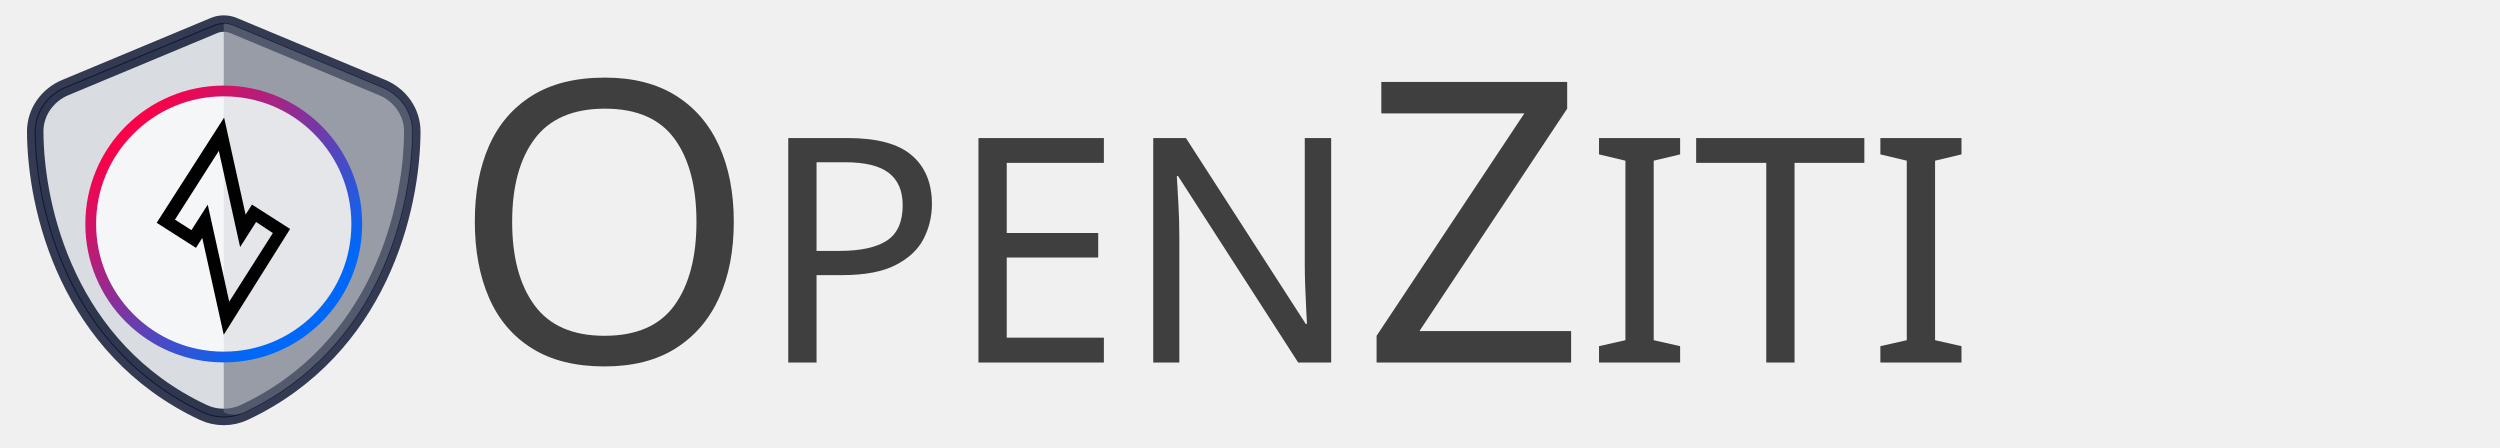
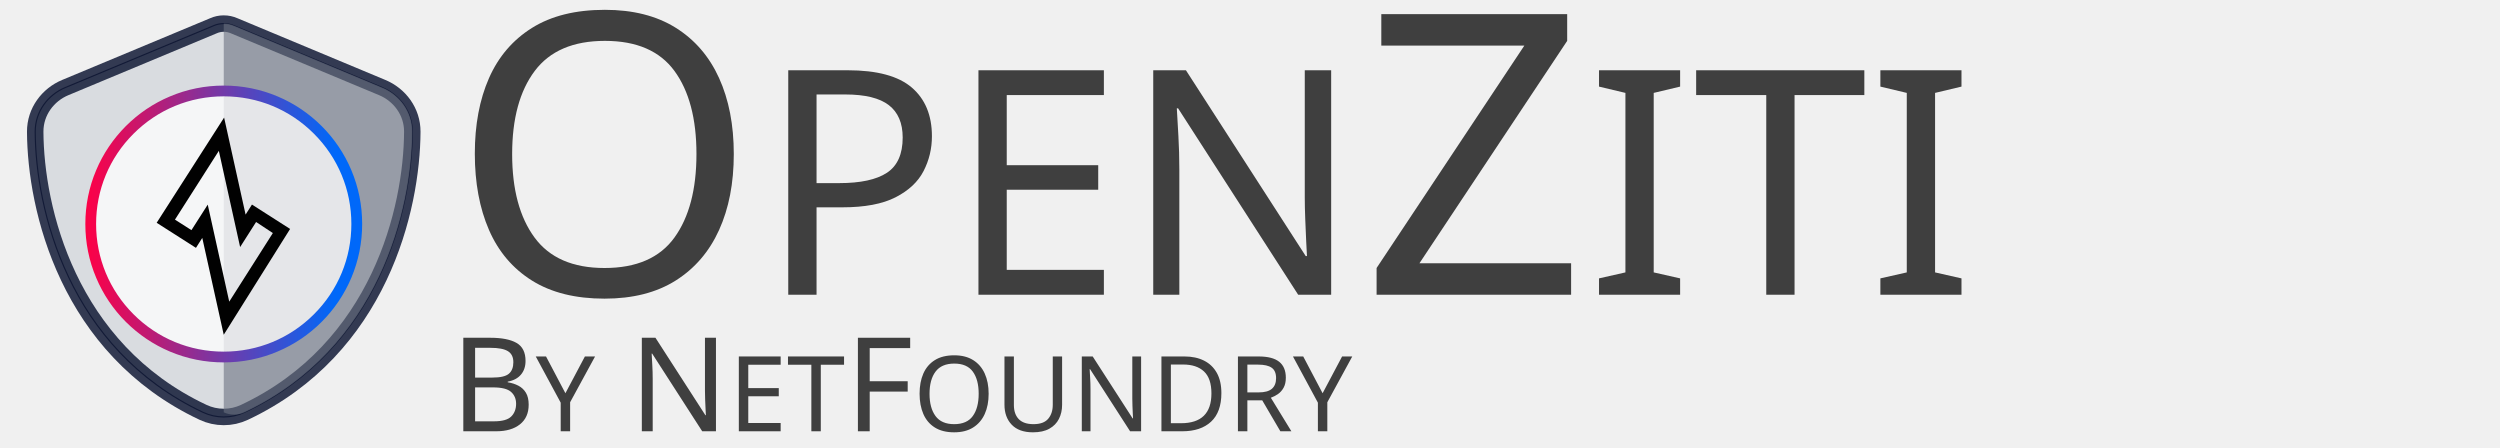
- <svg xmlns="http://www.w3.org/2000/svg" width="53.016in" height="9.5in" viewBox="0 0 3817.12 684" xml:space="preserve" color-interpolation-filters="sRGB" class="st11">
-   <style type="text/css">
+ <svg xmlns="http://www.w3.org/2000/svg" width="53.016in" height="9.5in" viewBox="0 0 3817.12 684" xml:space="preserve" color-interpolation-filters="sRGB" class="st13" version="1.1" id="svg22">
+   <style type="text/css" id="style1">
	
- 		.st1 {}
+ 		.st1 {fill:#789440;stroke:#789440;stroke-linecap:round;stroke-linejoin:round;stroke-width:0.75}
		.st2 {fill:none;stroke:none;stroke-linecap:round;stroke-linejoin:round;stroke-width:0.75}
		.st3 {fill:#3f3f3f;font-family:Russo One;font-size:50em}
		.st4 {font-size:0.8em}
		.st5 {fill:#d1d5db;fill-opacity:0.75;stroke:#121a36;stroke-linecap:butt;stroke-width:1.758}
		.st6 {fill:none;stroke:#121a36;stroke-linecap:butt;stroke-opacity:0.85;stroke-width:25.115}
		.st7 {fill:#6b7280;fill-opacity:0.6;stroke:none;stroke-linecap:butt;stroke-width:0.293}
		.st8 {fill:#ffffff;fill-opacity:0.75;stroke:none;stroke-linecap:butt;stroke-width:0.144}
		.st9 {fill:#010101;stroke:none;stroke-linecap:butt;stroke-width:0.144}
- 		.st10 {fill:url(#grad0-30);stroke:none;stroke-linecap:butt;stroke-width:0.144}
- 		.st11 {fill:none;fill-rule:evenodd;font-size:12px;overflow:visible;stroke-linecap:square;stroke-miterlimit:3}
+ 		.st10 {fill:url(#grad0-29);stroke:none;stroke-linecap:butt;stroke-width:0.144}
+ 		.st11 {fill:#3f3f3f;font-family:Russo One;font-size:16.667em}
+ 		.st12 {font-size:0.8em}
+ 		.st13 {fill:none;fill-rule:evenodd;font-size:12px;overflow:visible;stroke-linecap:square;stroke-miterlimit:3}
	
	</style>
  <defs id="Patterns_And_Gradients">
-     <linearGradient id="grad0-30" x1="0" y1="0" x2="1" y2="0" gradientTransform="rotate(45 0.5 0.5)">
-       <stop offset="0.005" stop-color="#fc0147" stop-opacity="1" />
-       <stop offset="0.04" stop-color="#f4044d" stop-opacity="1" />
-       <stop offset="0.9" stop-color="#0068f9" stop-opacity="1" />
+     <linearGradient id="grad0-29" x1="0" y1="261.333" x2="422.675" y2="261.333" gradientTransform="scale(1.000012,0.9999882)" gradientUnits="userSpaceOnUse">
+       <stop offset="0.005" stop-color="#fc0147" stop-opacity="1" id="stop1" />
+       <stop offset="0.04" stop-color="#f4044d" stop-opacity="1" id="stop2" />
+       <stop offset="0.9" stop-color="#0068f9" stop-opacity="1" id="stop3" />
    </linearGradient>
  </defs>
-   <g>
-     <g id="group1-1">
-       <g id="shape2-2">
-         <rect x="0" y="0" width="3816.37" height="684" class="st1" />
+   <text x="688.375" y="450" class="st3" id="text6">O<tspan class="st4" id="tspan5">PEN</tspan>Z<tspan class="st4" id="tspan6">ITI</tspan>
+   </text>
+   <g id="group165-8" transform="translate(53.625,-44.9997)">
+     <g id="group105-9">
+       <g id="shape106-10">
+         <path d="m 288,81 c 5.52,0 11.04,1.18 16.07,3.42 l 225.87,94.25 c 26.39,10.97 46.06,36.57 45.94,67.47 -0.6,117.01 -49.54,331.11 -256.21,428.42 -20.03,9.44 -43.31,9.44 -63.34,0 C 49.66,577.25 0.72,363.15 0.12,246.14 0,215.24 19.67,189.64 46.06,178.67 L 272.05,84.42 C 276.96,82.18 282.48,81 288,81 Z" class="st5" id="path8" />
      </g>
-       <g id="shape3-4" transform="translate(684.375,-9)">
-         <rect x="0" y="81" width="3132" height="603" class="st2" />
-         <text x="4" y="562.5" class="st3">O<tspan class="st4">PEN</tspan>Z<tspan class="st4">ITI</tspan>
-         </text>
+       <g id="shape107-12">
+         <path d="m 288,81 c 5.52,0 11.04,1.18 16.07,3.42 l 225.87,94.25 c 26.39,10.97 46.06,36.57 45.94,67.47 -0.6,117.01 -49.54,331.11 -256.21,428.42 -20.03,9.44 -43.31,9.44 -63.34,0 C 49.66,577.25 0.72,363.15 0.12,246.14 0,215.24 19.67,189.64 46.06,178.67 L 272.05,84.42 C 276.96,82.18 282.48,81 288,81 Z" class="st6" id="path9" />
      </g>
-       <g id="group4-9" transform="translate(53.625,-44.9997)">
-         <g id="group5-10">
-           <g id="shape6-11">
-             <path d="M288 81 C293.52 81 299.04 82.18 304.07 84.42 L529.94 178.67 C556.33 189.64 576 215.24 575.88 246.14           C575.28 363.15 526.34 577.25 319.67 674.56 C299.64 684 276.36 684 256.33 674.56 C49.66 577.25           0.72 363.15 0.12 246.14 C0 215.24 19.67 189.64 46.06 178.67 L272.05 84.42 C276.96 82.18 282.48           81 288 81 Z" class="st5" />
-           </g>
-           <g id="shape7-13">
-             <path d="M288 81 C293.52 81 299.04 82.18 304.07 84.42 L529.94 178.67 C556.33 189.64 576 215.24 575.88 246.14           C575.28 363.15 526.34 577.25 319.67 674.56 C299.64 684 276.36 684 256.33 674.56 C49.66 577.25           0.72 363.15 0.12 246.14 C0 215.24 19.67 189.64 46.06 178.67 L272.05 84.42 C276.96 82.18 282.48           81 288 81 Z" class="st6" />
-           </g>
-           <g id="shape8-15" transform="translate(288,-4.71831)">
-             <path d="M16.07 89.14 L241.94 183.39 C268.33 194.36 288 219.95 287.88 250.86 C287.28 367.87 238.34 581.97           31.67 679.28 C21.59 684 10.08 684 0 679.28 L0 85.72 C5.52 85.72 11.04 86.9 16.07 89.14 Z" class="st7" />
-           </g>
+       <g id="shape108-14" transform="translate(288,-4.71831)">
+         <path d="m 16.07,89.14 225.87,94.25 c 26.39,10.97 46.06,36.56 45.94,67.47 C 287.28,367.87 238.34,581.97 31.67,679.28 21.59,684 10.08,684 0,679.28 V 85.72 c 5.52,0 11.04,1.18 16.07,3.42 z" class="st7" id="path10" />
+       </g>
+     </g>
+   </g>
+   <g id="group167-16" transform="translate(130.285,-130.665)">
+     <g id="group168-17">
+       <g id="group169-18" transform="translate(5.91615,-5.65833)">
+         <g id="shape170-19">
+           <circle cx="205.65" cy="478.35" class="st8" id="ellipse14" r="205.65" />
        </g>
      </g>
-     </g>
-     <g id="group9-17" transform="translate(130.285,-130.665)">
-       <g id="group10-18">
-         <g id="group11-19" transform="translate(5.91615,-5.65833)">
-           <g id="shape12-20">
-             <ellipse cx="205.65" cy="478.35" rx="205.65" ry="205.65" class="st8" />
-           </g>
+       <g id="group171-21" transform="translate(108.918,-42.2221)">
+         <g id="shape172-22">
+           <path d="M 102.95,352.4 0,513.04 59.97,551.32 69.63,536.15 102.39,684 203.73,522.45 l -58.25,-37.22 -9.71,15.32 z m 48.85,159.43 25.58,16.89 -66.59,104.77 -32.82,-148.16 -24.88,38.94 -25.18,-16.03 67,-105.03 32.51,146.9 z" class="st9" id="path16" />
        </g>
-         <g id="group13-22" transform="translate(108.918,-42.2221)">
-           <g id="shape14-23">
-             <path d="M102.95 352.4 L0 513.04 L59.97 551.32 L69.63 536.15 L102.39 684 L203.73 522.45 L145.48 485.23 L135.77           500.55 L102.95 352.4 ZM151.8 511.83 L177.38 528.72 L110.79 633.49 L77.97 485.33 L53.09 524.27           L27.91 508.24 L94.91 403.21 L127.42 550.11 L151.8 511.83 Z" class="st9" />
-           </g>
-         </g>
-         <g id="group15-25">
-           <g id="group16-26">
-             <g id="shape17-27">
-               <path d="M211.36 684 C182.84 684 155.13 678.44 129.09 667.42 C103.91 656.8 81.36 641.53 61.89 622.16            C42.53 602.8 27.25 580.14 16.64 554.96 C5.56 528.92 0 501.21 0 472.69 C0 444.17 5.56 416.46            16.59 390.42 C27.2 365.24 42.47 342.69 61.84 323.22 C81.21 303.85 103.86 288.58 129.04 277.96            C155.13 266.89 182.79 261.33 211.36 261.33 C239.93 261.33 267.59 266.89 293.63 277.91 C318.81            288.53 341.37 303.8 360.83 323.17 C380.2 342.54 395.47 365.19 406.09 390.37 C417.11 416.41            422.68 444.12 422.68 472.64 C422.68 501.16 417.11 528.87 406.09 554.91 C395.47 580.09 380.2            602.64 360.83 622.11 C341.47 641.48 318.81 656.75 293.63 667.37 C267.59 678.44 239.88 684            211.36 684 ZM211.36 277.76 C159.28 277.76 110.33 298.04 73.57 334.85 C36.66 371.66 16.43            420.61 16.43 472.69 C16.43 524.77 36.71 573.72 73.52 610.48 C110.33 647.34 159.28 667.57            211.31 667.57 C263.34 667.57 312.34 647.29 349.1 610.48 C385.97 573.67 406.19 524.72 406.19            472.69 C406.19 420.66 385.92 371.66 349.1 334.9 C312.34 297.99 263.4 277.76 211.36 277.76            Z" class="st10" />
-             </g>
+       </g>
+       <g id="group173-24">
+         <g id="group174-25">
+           <g id="shape175-26">
+             <path d="m 211.36,684 c -28.52,0 -56.23,-5.56 -82.27,-16.58 C 103.91,656.8 81.36,641.53 61.89,622.16 42.53,602.8 27.25,580.14 16.64,554.96 5.56,528.92 0,501.21 0,472.69 c 0,-28.52 5.56,-56.23 16.59,-82.27 10.61,-25.18 25.88,-47.73 45.25,-67.2 19.37,-19.37 42.02,-34.64 67.2,-45.26 26.09,-11.07 53.75,-16.63 82.32,-16.63 28.57,0 56.23,5.56 82.27,16.58 25.18,10.62 47.74,25.89 67.2,45.26 19.37,19.37 34.64,42.02 45.26,67.2 11.02,26.04 16.59,53.75 16.59,82.27 0,28.52 -5.57,56.23 -16.59,82.27 -10.62,25.18 -25.89,47.73 -45.26,67.2 -19.36,19.37 -42.02,34.64 -67.2,45.26 C 267.59,678.44 239.88,684 211.36,684 Z m 0,-406.24 c -52.08,0 -101.03,20.28 -137.79,57.09 -36.91,36.81 -57.14,85.76 -57.14,137.84 0,52.08 20.28,101.03 57.09,137.79 36.81,36.86 85.76,57.09 137.79,57.09 52.03,0 101.03,-20.28 137.79,-57.09 36.87,-36.81 57.09,-85.76 57.09,-137.79 0,-52.03 -20.27,-101.03 -57.09,-137.79 -36.76,-36.91 -85.7,-57.14 -137.74,-57.14 z" class="st10" id="path19" style="fill:url(#grad0-29)" />
          </g>
        </g>
      </g>
    </g>
  </g>
+   <text x="688" y="658.5" class="st11" id="text22">B<tspan class="st12" id="tspan20">Y</tspan> N<tspan class="st12" id="tspan21">ET</tspan>F<tspan class="st12" id="tspan22">OUNDRY</tspan>
+   </text>
</svg>
